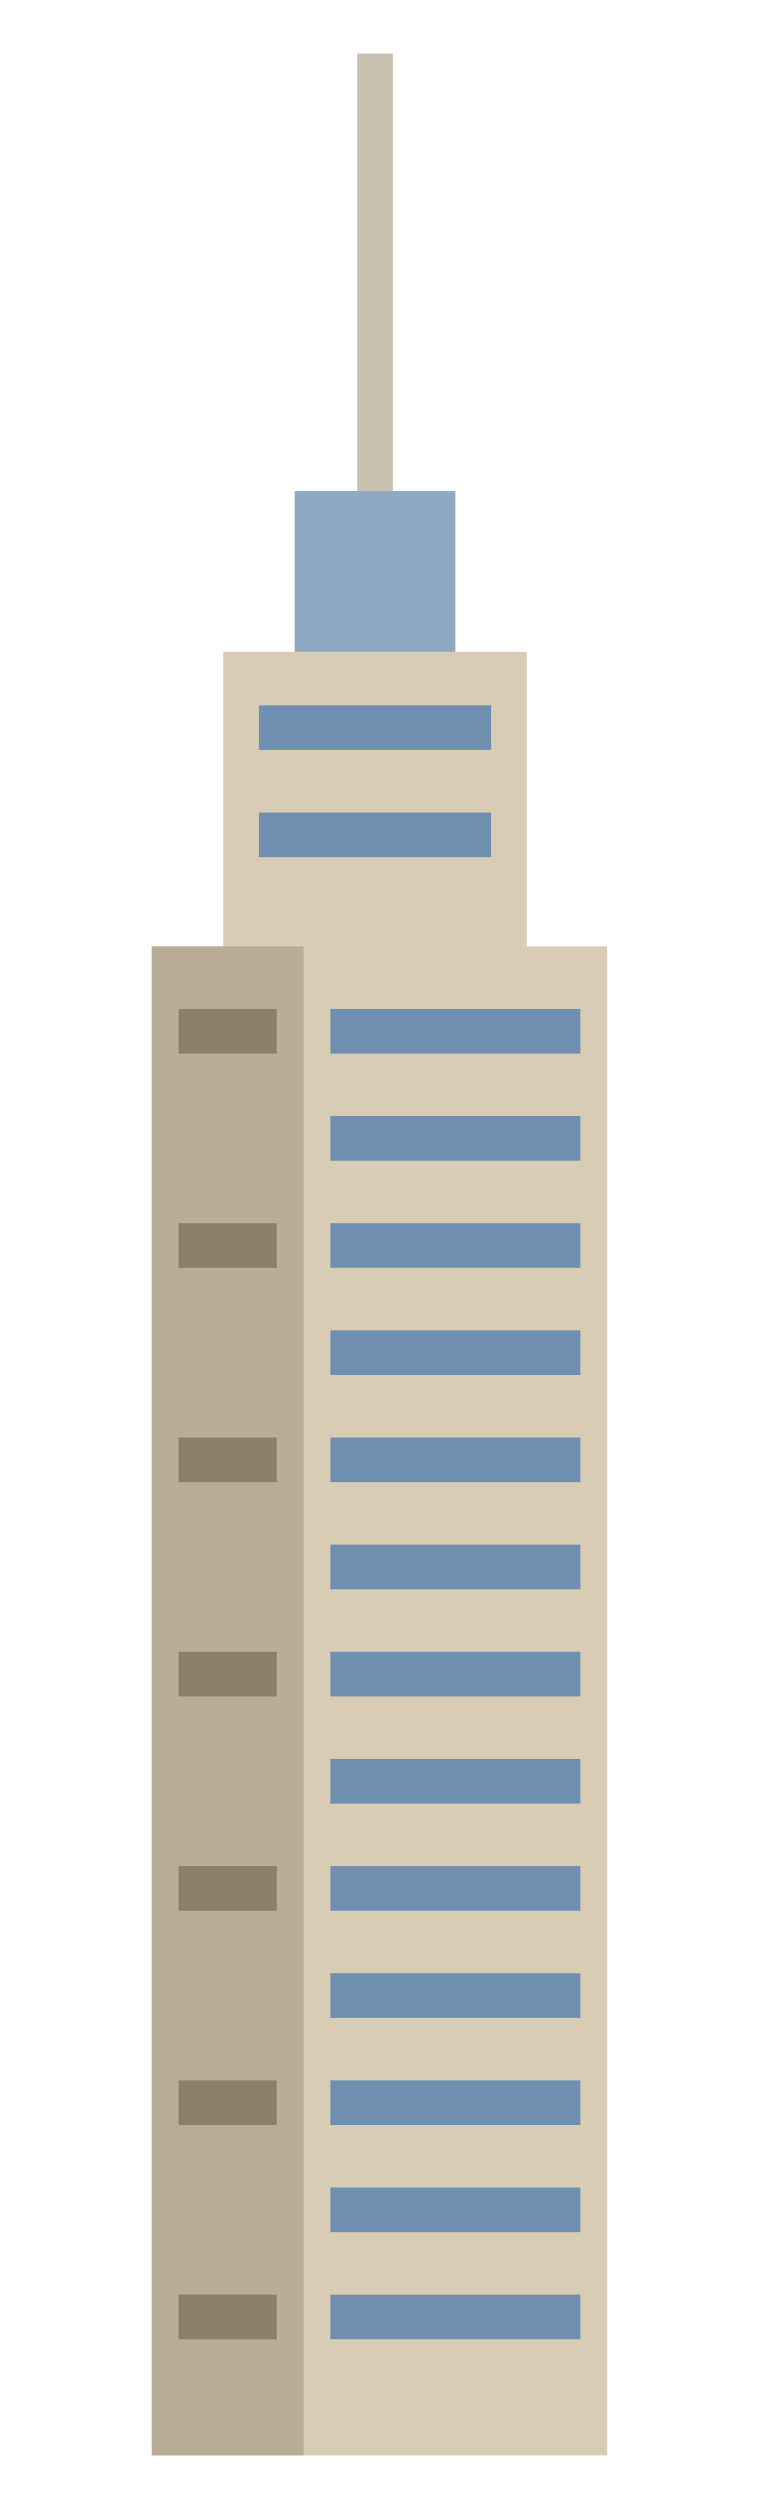
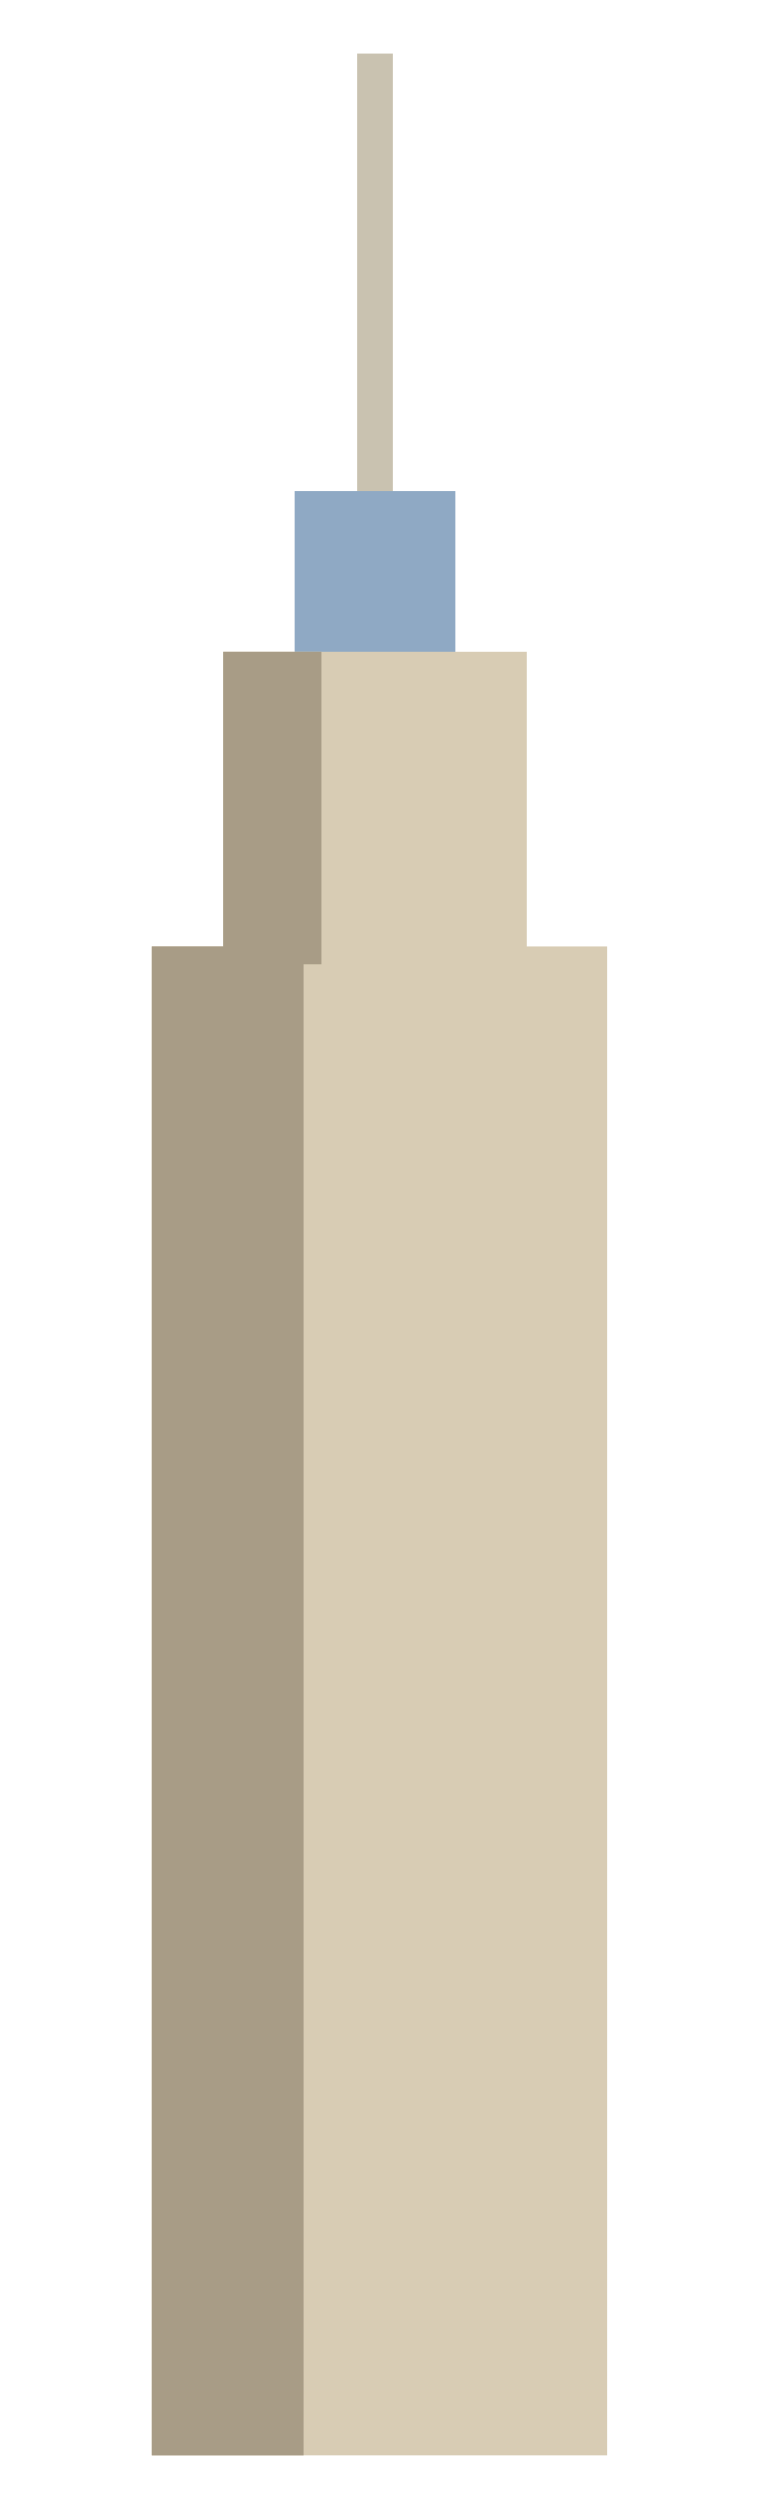
<svg xmlns="http://www.w3.org/2000/svg" width="170" height="560" viewBox="0 0 170 560">
  <rect x="80" y="12" width="8" height="120" fill="#c9c2b0" />
  <rect x="66" y="110" width="36" height="40" fill="#8fa9c4" />
  <rect x="50" y="146" width="68" height="70" fill="#d8ccb4" />
  <rect x="34" y="212" width="102" height="338" fill="#d8ccb4" />
-   <rect x="34" y="212" width="34" height="338" fill="#b9ad96" />
-   <g fill="#6f8fb0">
-     <rect x="74" y="226" width="56" height="10" />
-     <rect x="74" y="250" width="56" height="10" />
-     <rect x="74" y="274" width="56" height="10" />
-     <rect x="74" y="298" width="56" height="10" />
-     <rect x="74" y="322" width="56" height="10" />
-     <rect x="74" y="346" width="56" height="10" />
-     <rect x="74" y="370" width="56" height="10" />
-     <rect x="74" y="394" width="56" height="10" />
-     <rect x="74" y="418" width="56" height="10" />
-     <rect x="74" y="442" width="56" height="10" />
-     <rect x="74" y="466" width="56" height="10" />
-     <rect x="74" y="490" width="56" height="10" />
-     <rect x="74" y="514" width="56" height="10" />
-     <rect x="58" y="158" width="52" height="10" />
-     <rect x="58" y="182" width="52" height="10" />
-   </g>
-   <g fill="#8a7f6a">
-     <rect x="40" y="226" width="22" height="10" />
-     <rect x="40" y="274" width="22" height="10" />
-     <rect x="40" y="322" width="22" height="10" />
-     <rect x="40" y="370" width="22" height="10" />
-     <rect x="40" y="418" width="22" height="10" />
-     <rect x="40" y="466" width="22" height="10" />
-     <rect x="40" y="514" width="22" height="10" />
-   </g>
+   <rect x="34" y="212" width="34" height="338" fill="#a89c86" />
+   <rect x="50" y="146" width="22" height="70" fill="#a89c86" />
</svg>
